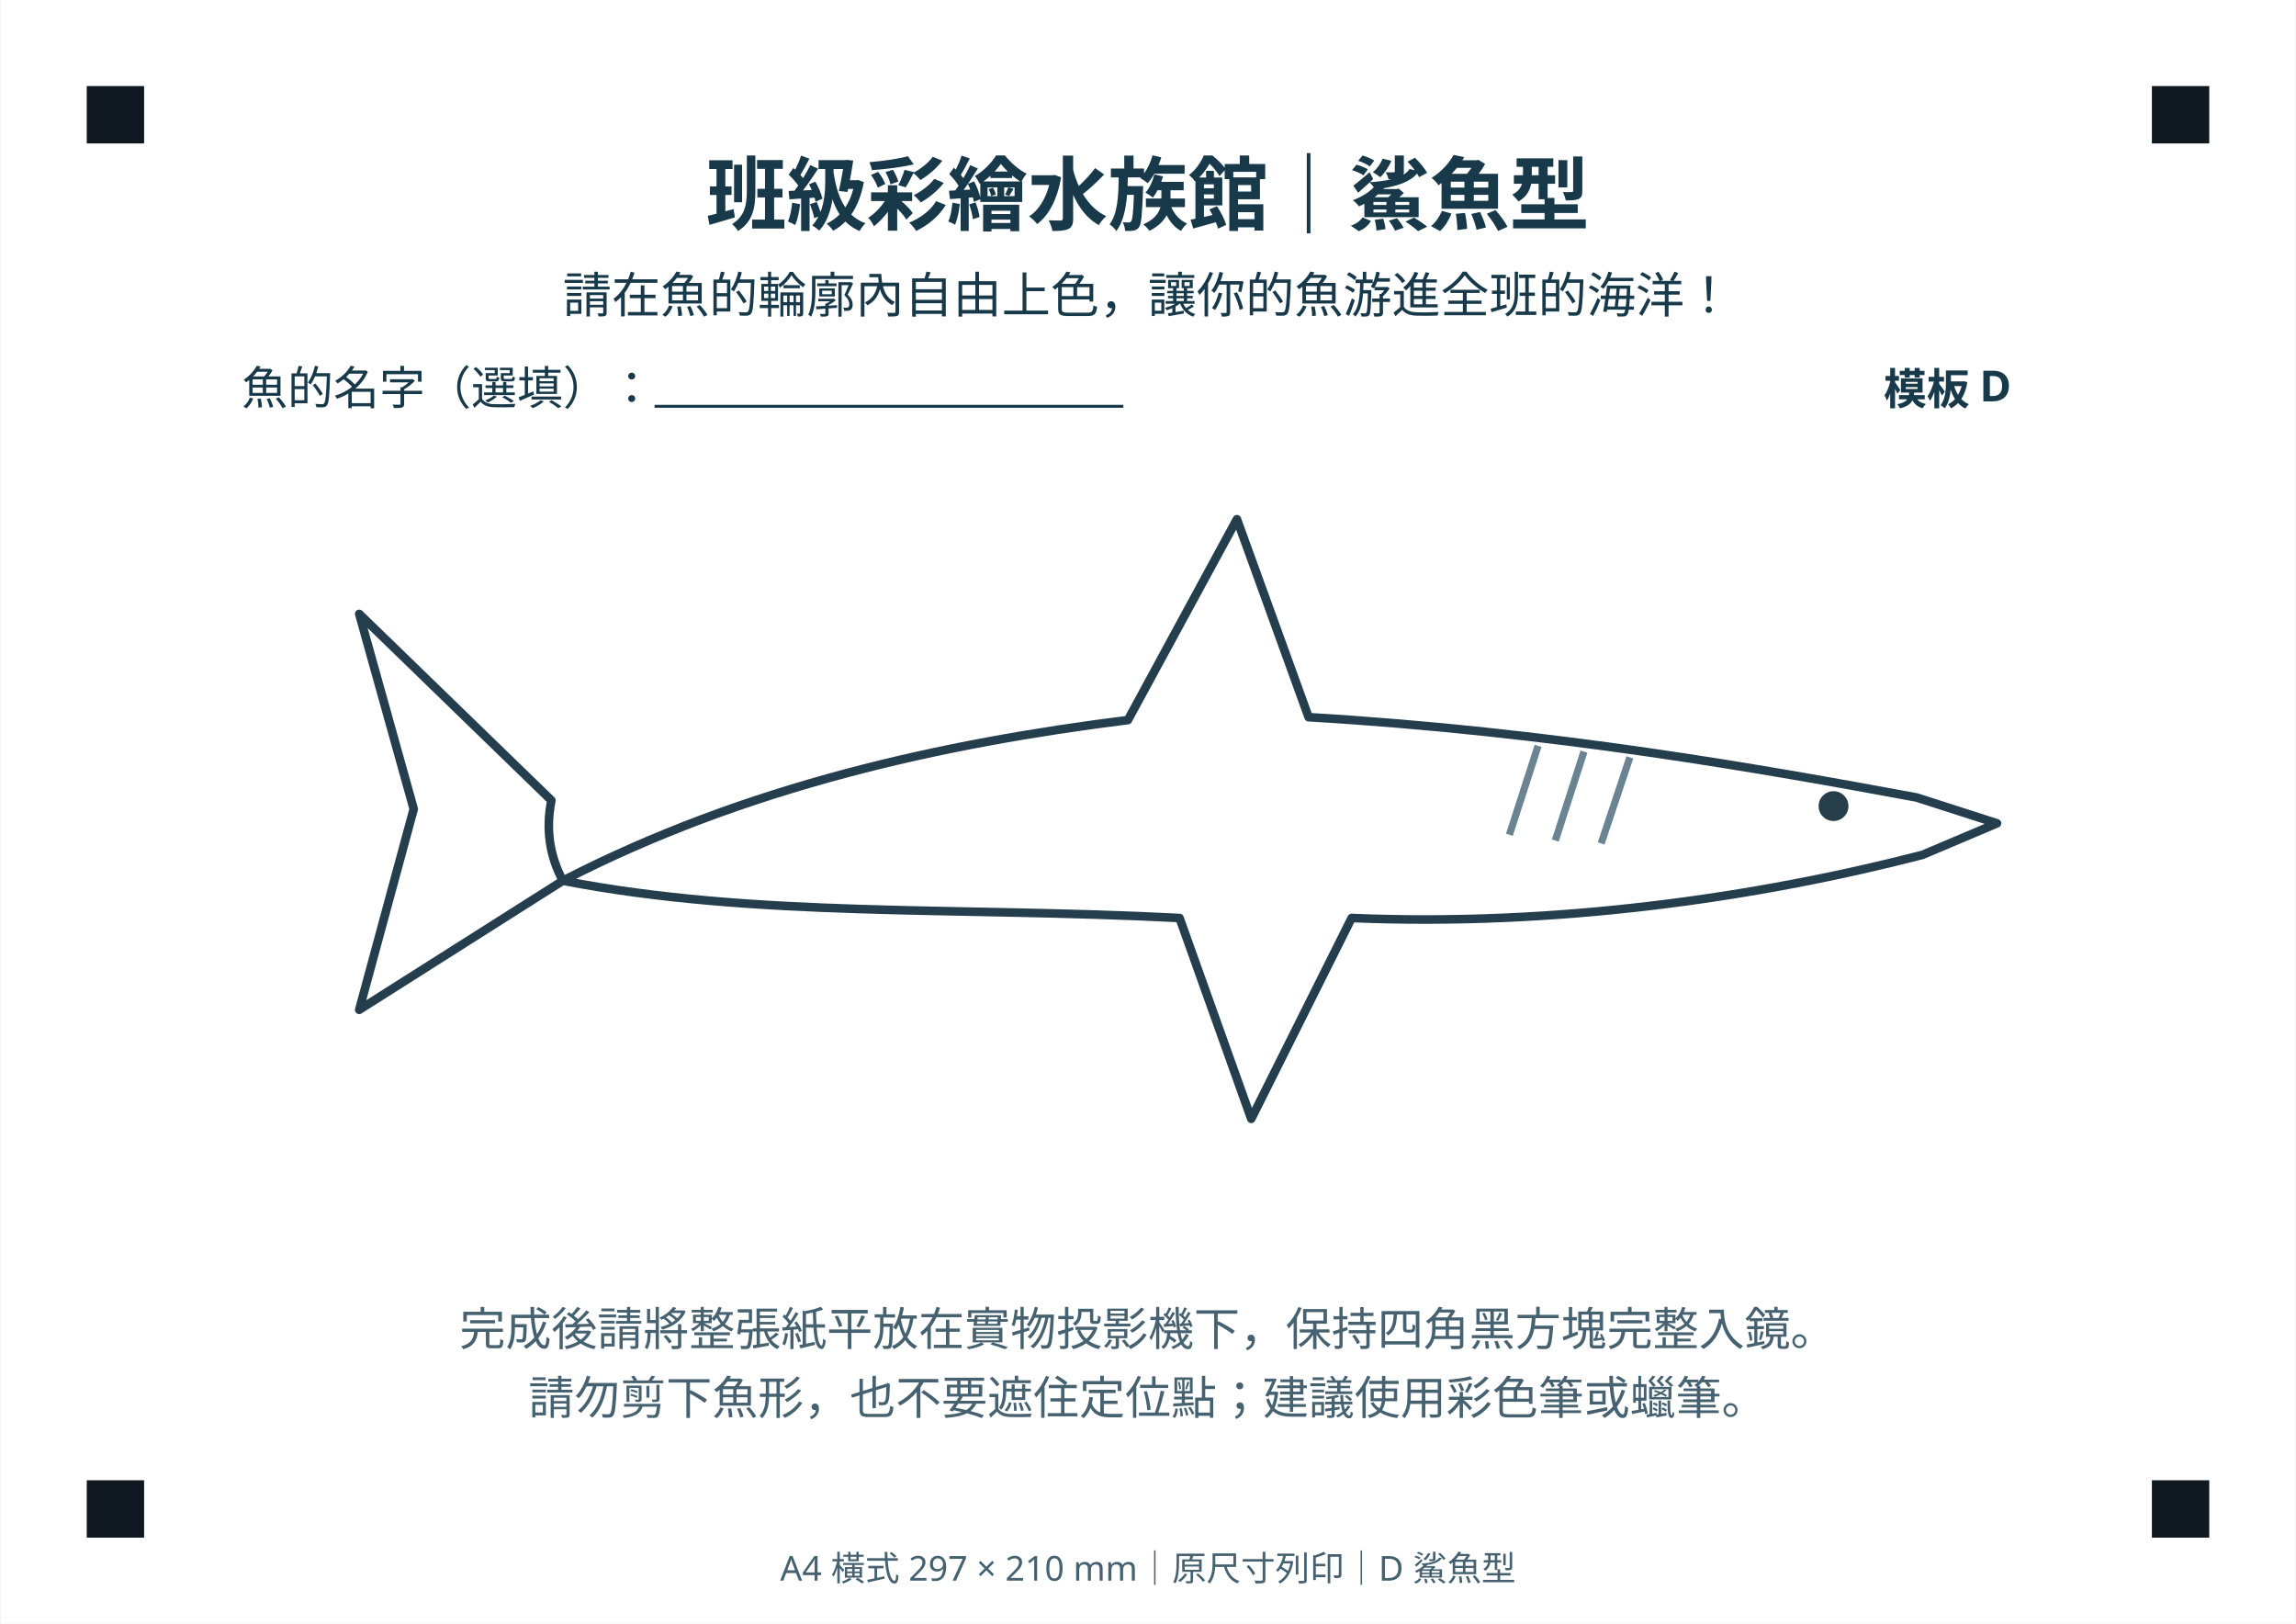
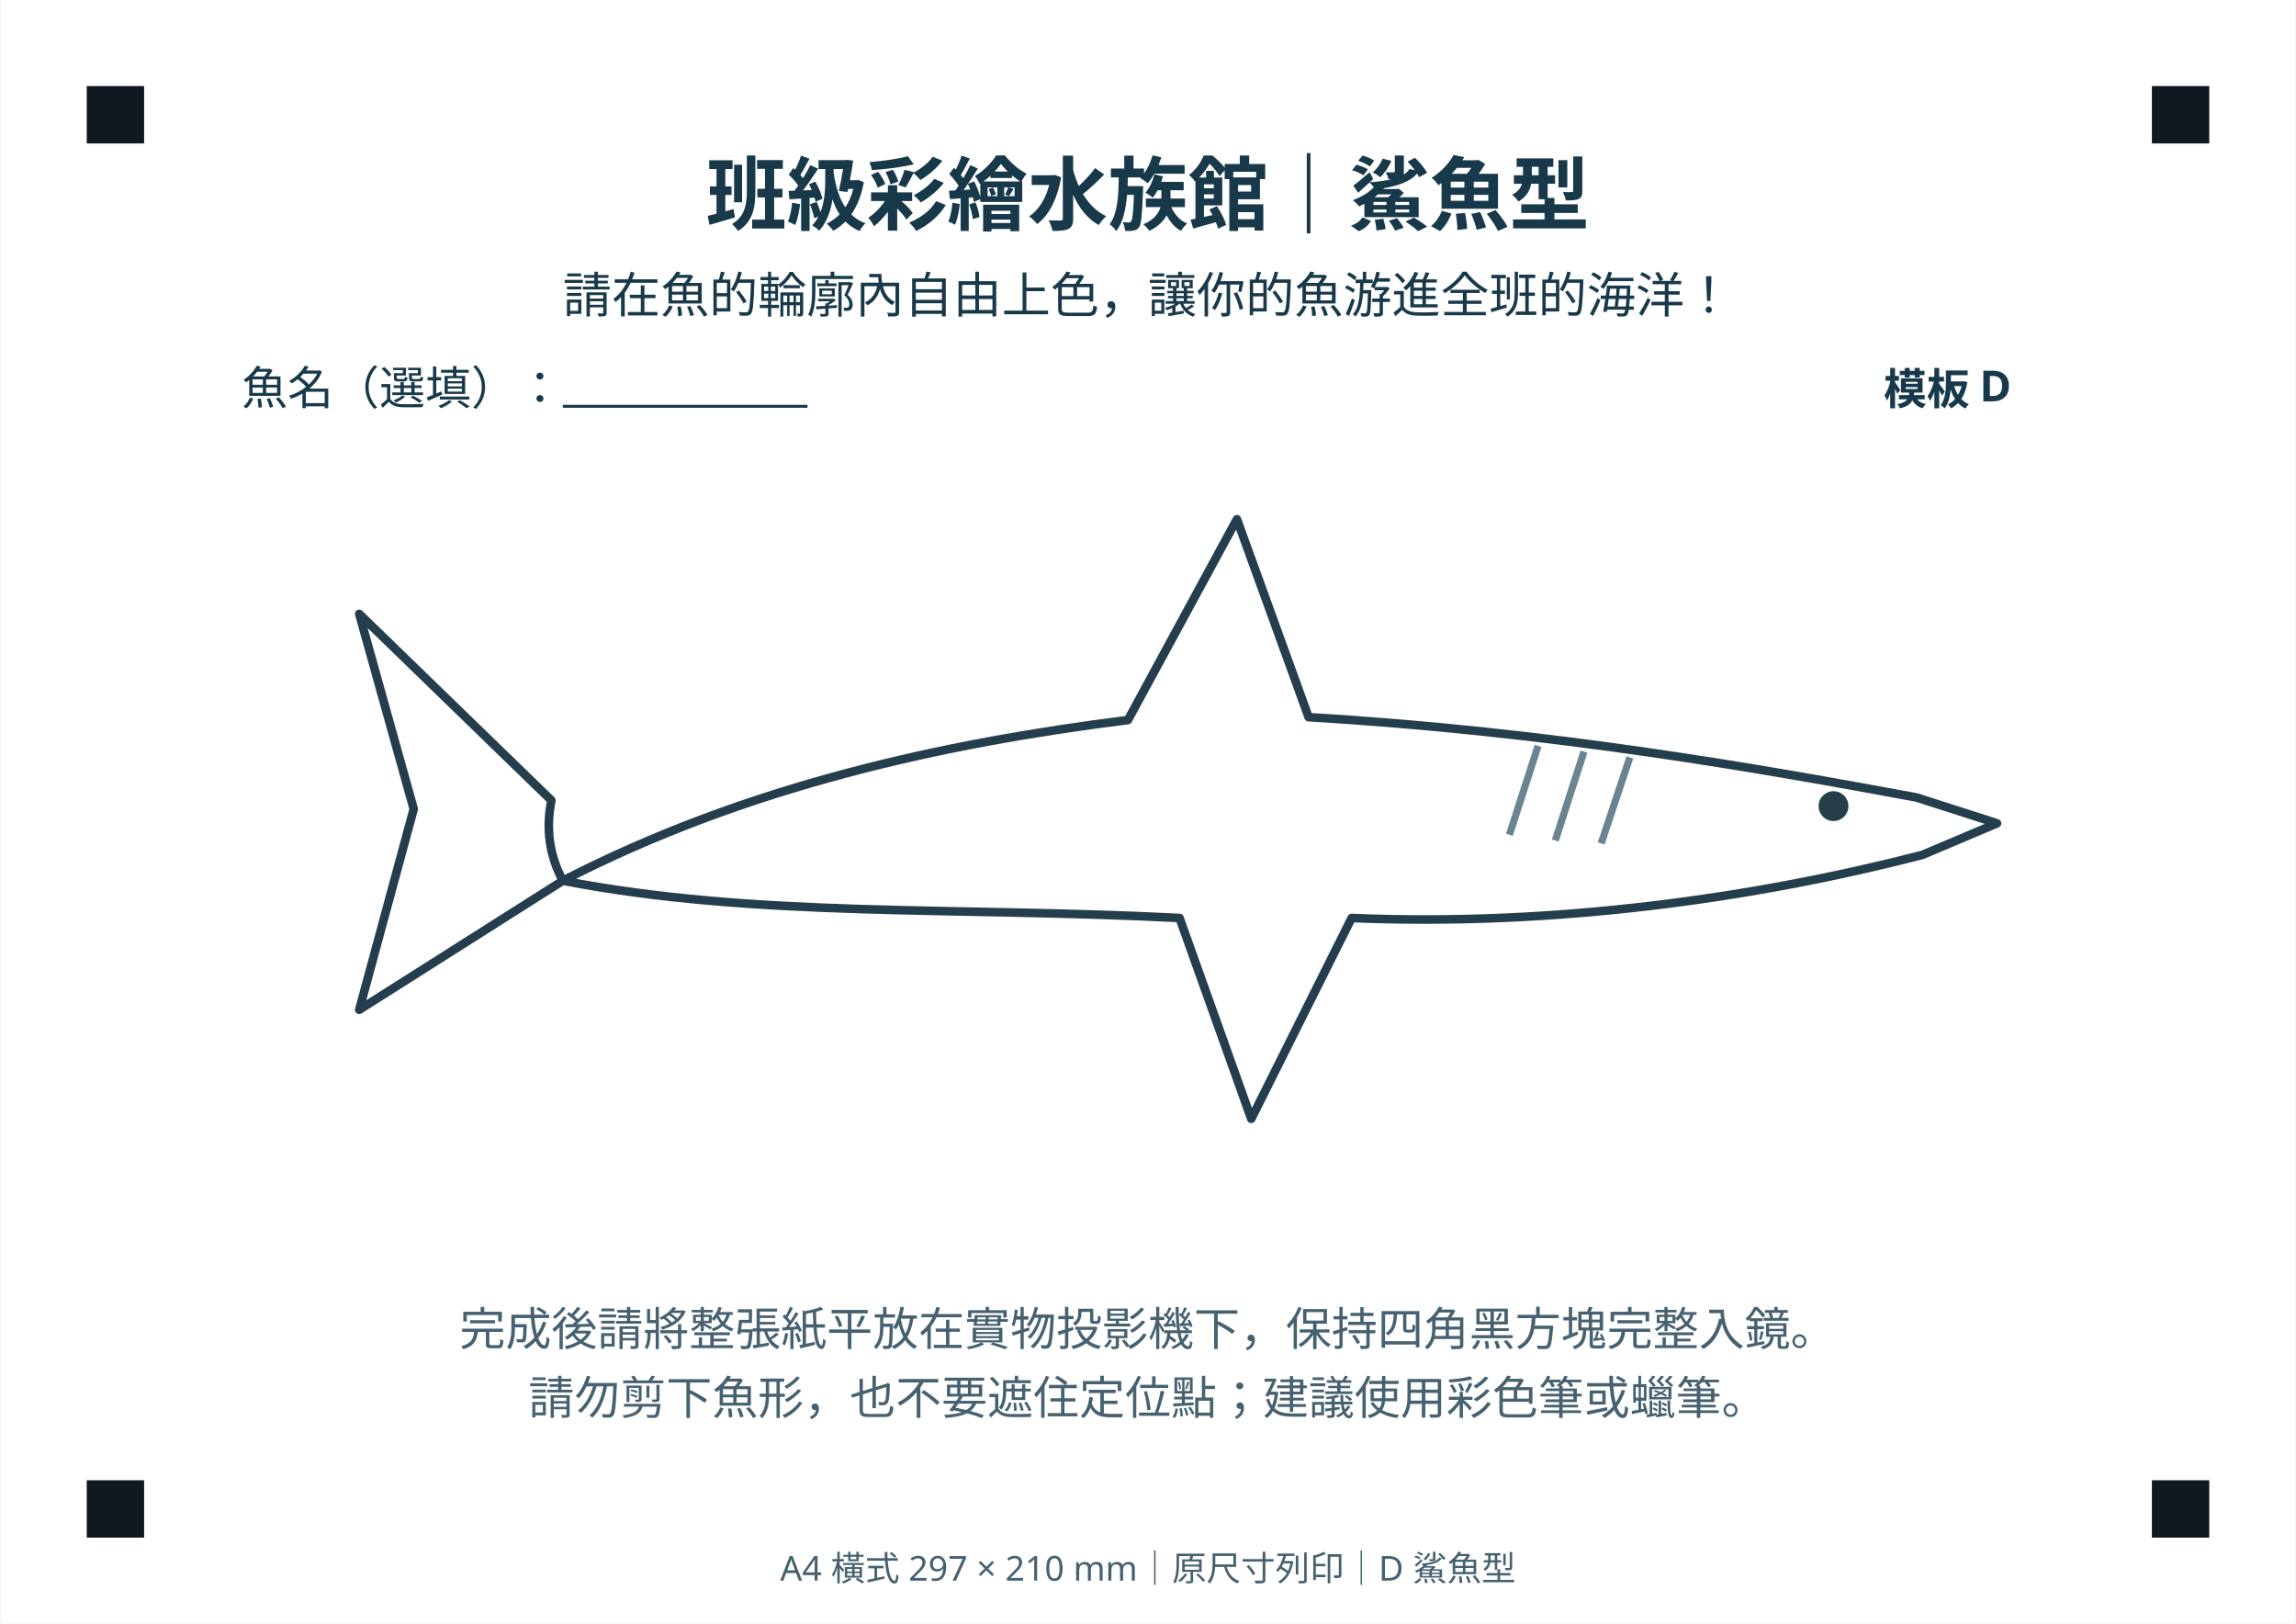
<svg xmlns="http://www.w3.org/2000/svg" width="297mm" height="210mm" viewBox="0 0 800 566">
  <rect width="800" height="566" fill="white" />
  <g fill="#101820">
    <rect x="30" y="30" width="20" height="20" />
    <rect x="750" y="30" width="20" height="20" />
    <rect x="750" y="516" width="20" height="20" />
    <rect x="30" y="516" width="20" height="20" />
  </g>
  <g font-family="'Noto Sans TC','Microsoft JhengHei',sans-serif" fill="#18394a">
    <text x="400" y="78" font-size="28" font-weight="700" text-anchor="middle">班級彩繪水族館｜鯊魚型</text>
    <text x="400" y="109" font-size="17" text-anchor="middle">請在魚的輪廓內自由上色，讓你的魚游進全班的海洋！</text>
-     <text x="84" y="141" font-size="16">魚的名字（選填）：_______________________</text>
+     <text x="84" y="141" font-size="16">魚名（選填）：____________</text>
    <text x="701" y="141" font-size="15" font-weight="700" text-anchor="end">模板 D</text>
  </g>
  <path d="M192 279 L125 214 L144 282 L125 352 L196 307 C260 274 329 259 393 251 L431 181 L456 250 C541 255 614 268 668 278 L696 287 L670 298 C612 313 542 323 471 320 L436 390 L411 320 C333 316 263 320 196 307 Q189 294 192 279 Z" fill="white" stroke="#253e4d" stroke-width="3" stroke-linejoin="round" />
  <path d="M568 264 l-10 30 M552 262 l-10 31 M536 260 l-10 31" stroke="#6b8491" stroke-width="2.5" fill="none" />
  <circle cx="639" cy="281" r="5.2" fill="#263e4a" />
  <g font-family="'Noto Sans TC','Microsoft JhengHei',sans-serif" fill="#466170" font-size="16" text-anchor="middle">
    <text x="400" y="469">完成後請將整張紙平放在實物投影機下，保持四角黑方塊完整入鏡。</text>
    <text x="400" y="493">請勿剪下魚形，也不要遮住定位點；建議使用彩色筆或蠟筆。</text>
    <text x="400" y="551" font-size="12">A4 橫式 297 × 210 mm｜原尺寸列印｜D 鯊魚型</text>
  </g>
</svg>
